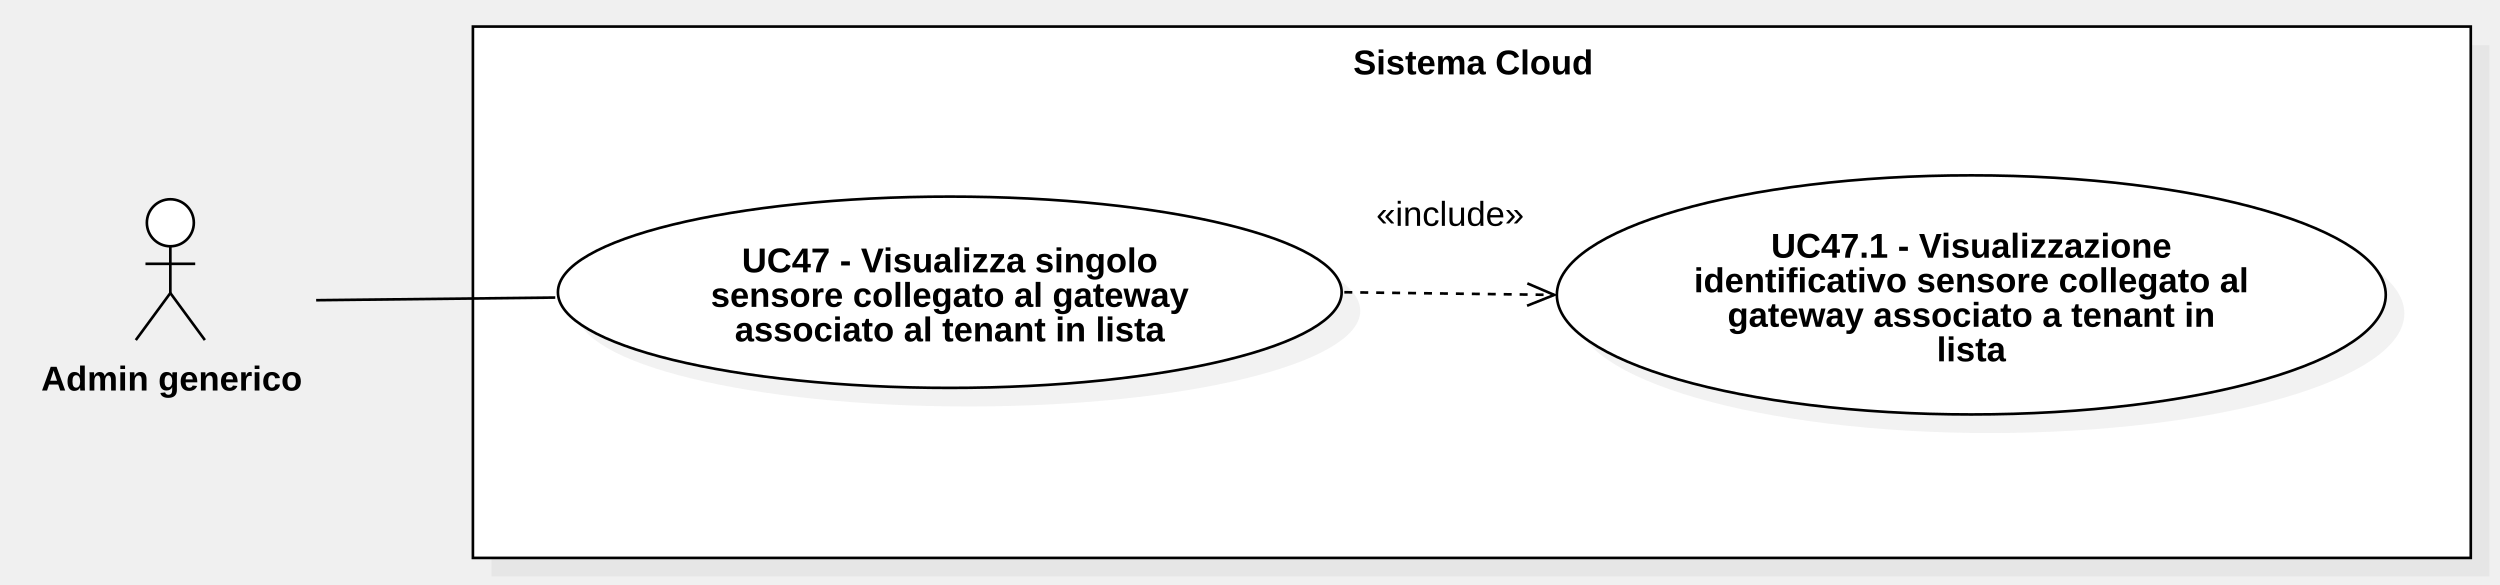
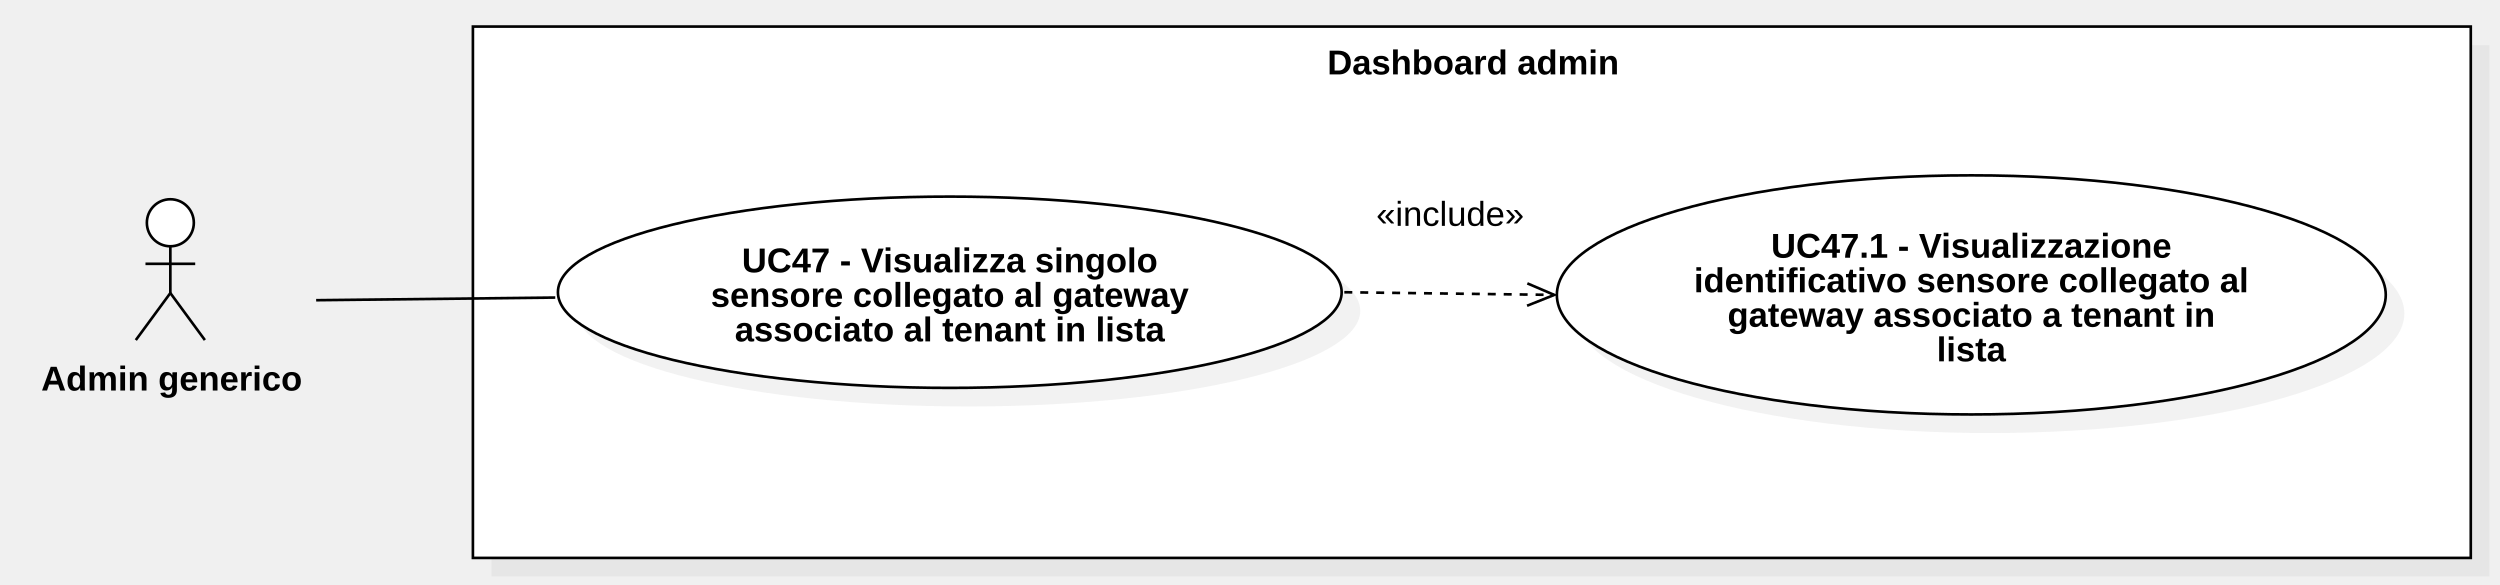
<svg xmlns="http://www.w3.org/2000/svg" version="1.1" width="941" height="220">
  <defs />
  <g>
    <g>
-       <rect fill="#C0C0C0" stroke="none" x="715" y="587" width="752" height="200" transform="matrix(1 0 0 1 -530 -570)" fill-opacity="0.2" />
+       <rect fill="#C0C0C0" stroke="none" x="697" y="574" width="752" height="200" transform="matrix(1 0 0 1 -512 -557)" fill-opacity="0.2" />
    </g>
    <g>
-       <rect fill="#ffffff" stroke="none" x="708" y="580" width="752" height="200" transform="matrix(1 0 0 1 -530 -570)" />
+       <rect fill="#ffffff" stroke="none" x="690" y="567" width="752" height="200" transform="matrix(1 0 0 1 -512 -557)" />
    </g>
    <g>
      <path fill="none" stroke="#000000" paint-order="fill stroke markers" d=" M 178 10 L 930 10 L 930 210 L 178 210 L 178 10 Z Z" stroke-miterlimit="10" stroke-dasharray="" />
    </g>
    <g>
      <g>
        <path fill="none" stroke="none" />
-         <text fill="#000000" stroke="none" font-family="Arial" font-size="13px" font-style="normal" font-weight="bold" text-decoration="undefined" x="1084.5" y="593.5" text-anchor="middle" dominant-baseline="central" transform="matrix(1 0 0 1 -530 -570)">Sistema Cloud</text>
+         <text fill="#000000" stroke="none" font-family="Arial" font-size="13px" font-style="normal" font-weight="bold" text-decoration="undefined" x="1066.5" y="580.5" text-anchor="middle" dominant-baseline="central" transform="matrix(1 0 0 1 -512 -557)">Dashboard admin</text>
      </g>
    </g>
    <g>
      <path fill="#ffffff" stroke="none" paint-order="stroke fill markers" d=" M 55.278 83.85 C 55.278 78.962 59.236 75 64.118 75 C 69 75 72.958 78.962 72.958 83.85 C 72.958 88.738 69 92.7 64.118 92.7 C 59.236 92.7 55.278 88.738 55.278 83.85 Z" />
    </g>
    <g>
      <path fill="none" stroke="#000000" paint-order="fill stroke markers" d=" M 55.278 83.85 C 55.278 78.962 59.236 75 64.118 75 C 69 75 72.958 78.962 72.958 83.85 C 72.958 88.738 69 92.7 64.118 92.7 C 59.236 92.7 55.278 88.738 55.278 83.85 Z" stroke-miterlimit="10" stroke-dasharray="" />
    </g>
    <g>
      <path fill="none" stroke="#000000" paint-order="fill stroke markers" d=" M 64.118 92.7 L 64.118 110.3" stroke-miterlimit="10" stroke-dasharray="" />
    </g>
    <g>
      <path fill="none" stroke="#000000" paint-order="fill stroke markers" d=" M 54.758 99.3 L 73.478 99.3" stroke-miterlimit="10" stroke-dasharray="" />
    </g>
    <g>
      <path fill="none" stroke="#000000" paint-order="fill stroke markers" d=" M 64.118 110.3 L 51.118 128" stroke-miterlimit="10" stroke-dasharray="" />
    </g>
    <g>
      <path fill="none" stroke="#000000" paint-order="fill stroke markers" d=" M 64.118 110.3 L 77.118 128" stroke-miterlimit="10" stroke-dasharray="" />
    </g>
    <g>
      <g>
        <path fill="none" stroke="none" />
-         <text fill="#000000" stroke="none" font-family="Arial" font-size="13px" font-style="normal" font-weight="bold" text-decoration="undefined" x="594.618" y="712.5" text-anchor="middle" dominant-baseline="central" transform="matrix(1 0 0 1 -530 -570)">Admin generico</text>
+         <text fill="#000000" stroke="none" font-family="Arial" font-size="13px" font-style="normal" font-weight="bold" text-decoration="undefined" x="576.618" y="699.5" text-anchor="middle" dominant-baseline="central" transform="matrix(1 0 0 1 -512 -557)">Admin generico</text>
      </g>
    </g>
    <g>
      <path fill="#C0C0C0" stroke="none" paint-order="stroke fill markers" d=" M 217 117 C 217 97.118 283.038 81 364.5 81 C 445.962 81 512 97.118 512 117 C 512 136.882 445.962 153 364.5 153 C 283.038 153 217 136.882 217 117 Z" fill-opacity="0.2" />
    </g>
    <g>
      <path fill="#ffffff" stroke="none" paint-order="stroke fill markers" d=" M 210 110 C 210 90.118 276.038 74 357.5 74 C 438.962 74 505 90.118 505 110 C 505 129.882 438.962 146 357.5 146 C 276.038 146 210 129.882 210 110 Z" />
    </g>
    <g>
      <path fill="none" stroke="#000000" paint-order="fill stroke markers" d=" M 210 110 C 210 90.118 276.038 74 357.5 74 C 438.962 74 505 90.118 505 110 C 505 129.882 438.962 146 357.5 146 C 276.038 146 210 129.882 210 110 Z" stroke-miterlimit="10" stroke-dasharray="" />
    </g>
    <g>
      <g>
        <path fill="none" stroke="none" />
-         <text fill="#000000" stroke="none" font-family="Arial" font-size="13px" font-style="normal" font-weight="bold" text-decoration="undefined" x="887.5" y="668" text-anchor="middle" dominant-baseline="central" transform="matrix(1 0 0 1 -530 -570)">UC47 - Visualizza singolo</text>
-         <text fill="#000000" stroke="none" font-family="Arial" font-size="13px" font-style="normal" font-weight="bold" text-decoration="undefined" x="887.5" y="681" text-anchor="middle" dominant-baseline="central" transform="matrix(1 0 0 1 -530 -570)">sensore collegato al gateway</text>
-         <text fill="#000000" stroke="none" font-family="Arial" font-size="13px" font-style="normal" font-weight="bold" text-decoration="undefined" x="887.5" y="694" text-anchor="middle" dominant-baseline="central" transform="matrix(1 0 0 1 -530 -570)">associato al tenant in lista</text>
+         <text fill="#000000" stroke="none" font-family="Arial" font-size="13px" font-style="normal" font-weight="bold" text-decoration="undefined" x="869.5" y="655" text-anchor="middle" dominant-baseline="central" transform="matrix(1 0 0 1 -512 -557)">UC47 - Visualizza singolo</text>
+         <text fill="#000000" stroke="none" font-family="Arial" font-size="13px" font-style="normal" font-weight="bold" text-decoration="undefined" x="869.5" y="668" text-anchor="middle" dominant-baseline="central" transform="matrix(1 0 0 1 -512 -557)">sensore collegato al gateway</text>
+         <text fill="#000000" stroke="none" font-family="Arial" font-size="13px" font-style="normal" font-weight="bold" text-decoration="undefined" x="869.5" y="681" text-anchor="middle" dominant-baseline="central" transform="matrix(1 0 0 1 -512 -557)">associato al tenant in lista</text>
      </g>
    </g>
    <g>
      <path fill="none" stroke="#000000" paint-order="fill stroke markers" d=" M 506 110 L 585 111" stroke-miterlimit="10" stroke-dasharray="3" />
    </g>
    <g>
      <path fill="none" stroke="#000000" paint-order="fill stroke markers" d=" M 574.785 115.081 L 585 111 L 574.891 106.662" stroke-miterlimit="10" stroke-dasharray="" />
    </g>
    <g>
-       <rect fill="#ffffff" stroke="none" x="1048" y="644" width="55.656" height="13" transform="matrix(1 0 0 1 -530 -570)" />
+       <rect fill="#ffffff" stroke="none" x="1030" y="631" width="55.656" height="13" transform="matrix(1 0 0 1 -512 -557)" />
    </g>
    <g>
      <g>
        <path fill="none" stroke="none" />
-         <text fill="#000000" stroke="none" font-family="Arial" font-size="13px" font-style="normal" font-weight="normal" text-decoration="undefined" x="1075.828" y="650.5" text-anchor="middle" dominant-baseline="central" transform="matrix(1 0 0 1 -530 -570)">«include»</text>
+         <text fill="#000000" stroke="none" font-family="Arial" font-size="13px" font-style="normal" font-weight="normal" text-decoration="undefined" x="1057.828" y="637.5" text-anchor="middle" dominant-baseline="central" transform="matrix(1 0 0 1 -512 -557)">«include»</text>
      </g>
    </g>
    <g>
      <path fill="none" stroke="#000000" paint-order="fill stroke markers" d=" M 209 112 L 119 113" stroke-miterlimit="10" stroke-dasharray="" />
    </g>
    <g>
      <path fill="#C0C0C0" stroke="none" paint-order="stroke fill markers" d=" M 593 118 C 593 93.147 662.844 73 749 73 C 835.156 73 905 93.147 905 118 C 905 142.853 835.156 163 749 163 C 662.844 163 593 142.853 593 118 Z" fill-opacity="0.2" />
    </g>
    <g>
      <path fill="#ffffff" stroke="none" paint-order="stroke fill markers" d=" M 586 111 C 586 86.147 655.844 66 742 66 C 828.156 66 898 86.147 898 111 C 898 135.853 828.156 156 742 156 C 655.844 156 586 135.853 586 111 Z" />
    </g>
    <g>
      <path fill="none" stroke="#000000" paint-order="fill stroke markers" d=" M 586 111 C 586 86.147 655.844 66 742 66 C 828.156 66 898 86.147 898 111 C 898 135.853 828.156 156 742 156 C 655.844 156 586 135.853 586 111 Z" stroke-miterlimit="10" stroke-dasharray="" />
    </g>
    <g>
      <g>
        <path fill="none" stroke="none" />
-         <text fill="#000000" stroke="none" font-family="Arial" font-size="13px" font-style="normal" font-weight="bold" text-decoration="undefined" x="1272" y="662.5" text-anchor="middle" dominant-baseline="central" transform="matrix(1 0 0 1 -530 -570)">UC47.1 - Visualizzazione</text>
-         <text fill="#000000" stroke="none" font-family="Arial" font-size="13px" font-style="normal" font-weight="bold" text-decoration="undefined" x="1272" y="675.5" text-anchor="middle" dominant-baseline="central" transform="matrix(1 0 0 1 -530 -570)">identificativo sensore collegato al</text>
-         <text fill="#000000" stroke="none" font-family="Arial" font-size="13px" font-style="normal" font-weight="bold" text-decoration="undefined" x="1272" y="688.5" text-anchor="middle" dominant-baseline="central" transform="matrix(1 0 0 1 -530 -570)">gateway associato a tenant in</text>
-         <text fill="#000000" stroke="none" font-family="Arial" font-size="13px" font-style="normal" font-weight="bold" text-decoration="undefined" x="1272" y="701.5" text-anchor="middle" dominant-baseline="central" transform="matrix(1 0 0 1 -530 -570)">lista</text>
+         <text fill="#000000" stroke="none" font-family="Arial" font-size="13px" font-style="normal" font-weight="bold" text-decoration="undefined" x="1254" y="649.5" text-anchor="middle" dominant-baseline="central" transform="matrix(1 0 0 1 -512 -557)">UC47.1 - Visualizzazione</text>
+         <text fill="#000000" stroke="none" font-family="Arial" font-size="13px" font-style="normal" font-weight="bold" text-decoration="undefined" x="1254" y="662.5" text-anchor="middle" dominant-baseline="central" transform="matrix(1 0 0 1 -512 -557)">identificativo sensore collegato al</text>
+         <text fill="#000000" stroke="none" font-family="Arial" font-size="13px" font-style="normal" font-weight="bold" text-decoration="undefined" x="1254" y="675.5" text-anchor="middle" dominant-baseline="central" transform="matrix(1 0 0 1 -512 -557)">gateway associato a tenant in</text>
+         <text fill="#000000" stroke="none" font-family="Arial" font-size="13px" font-style="normal" font-weight="bold" text-decoration="undefined" x="1254" y="688.5" text-anchor="middle" dominant-baseline="central" transform="matrix(1 0 0 1 -512 -557)">lista</text>
      </g>
    </g>
  </g>
</svg>
